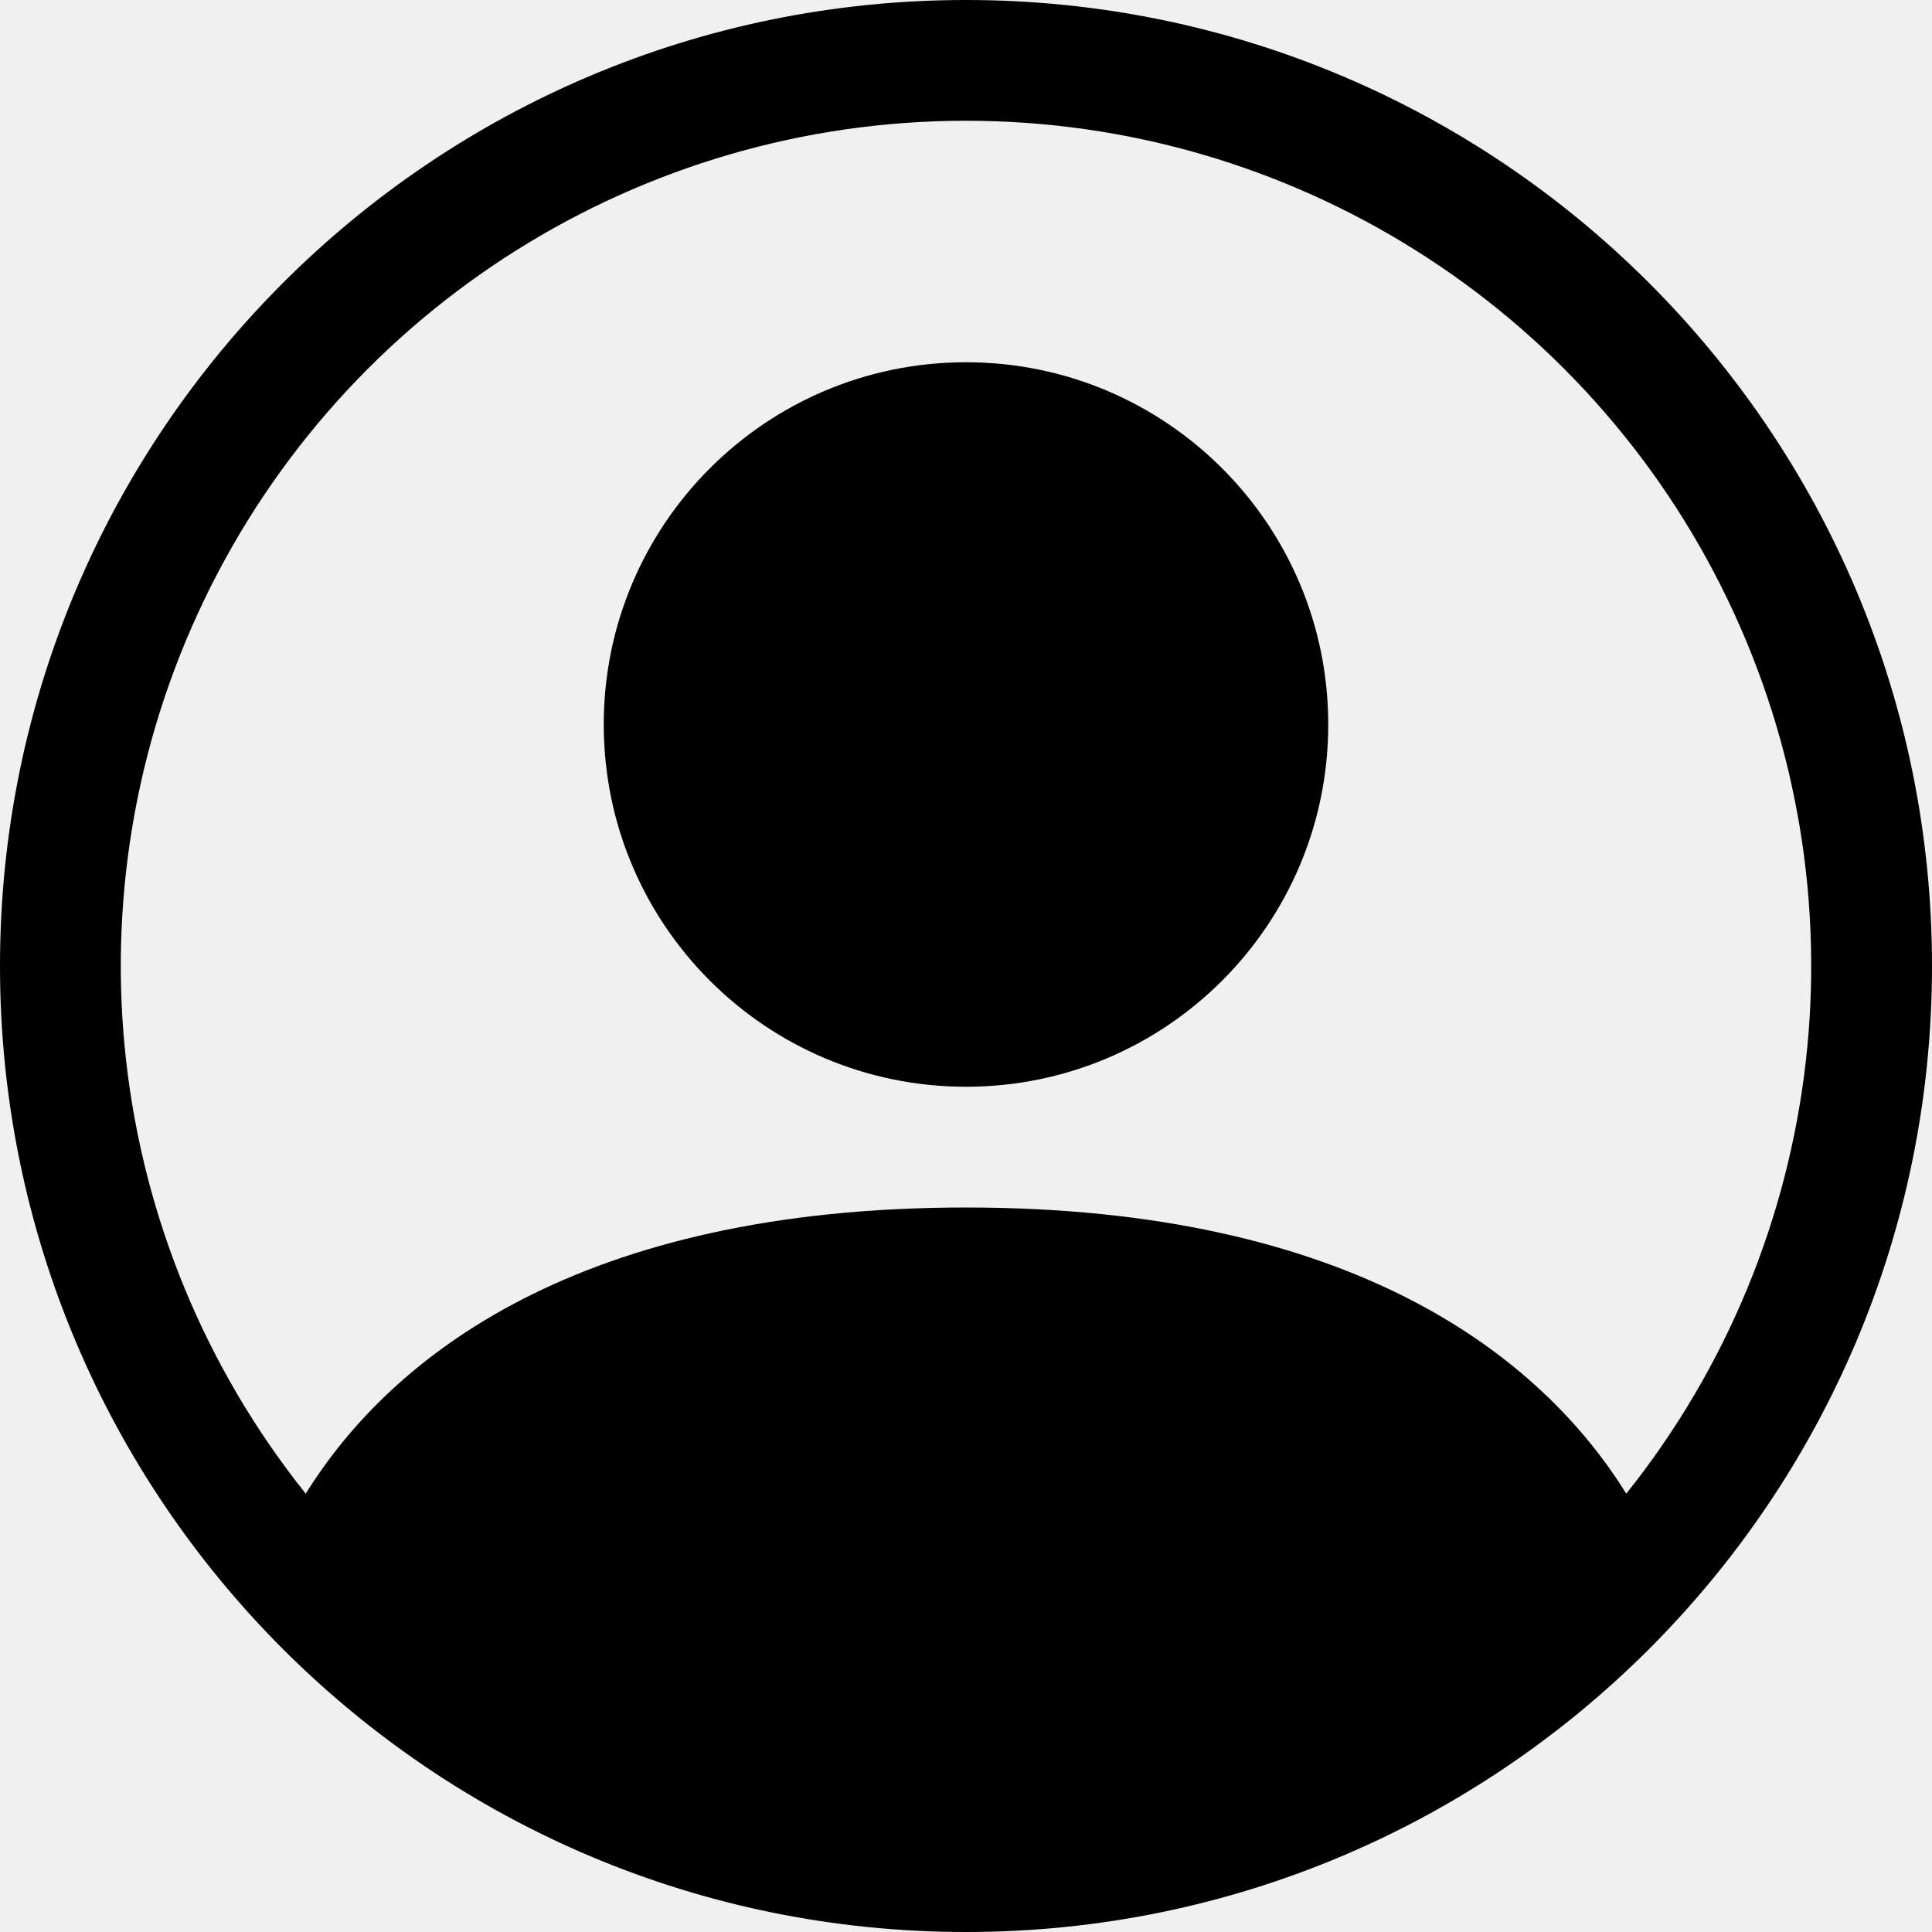
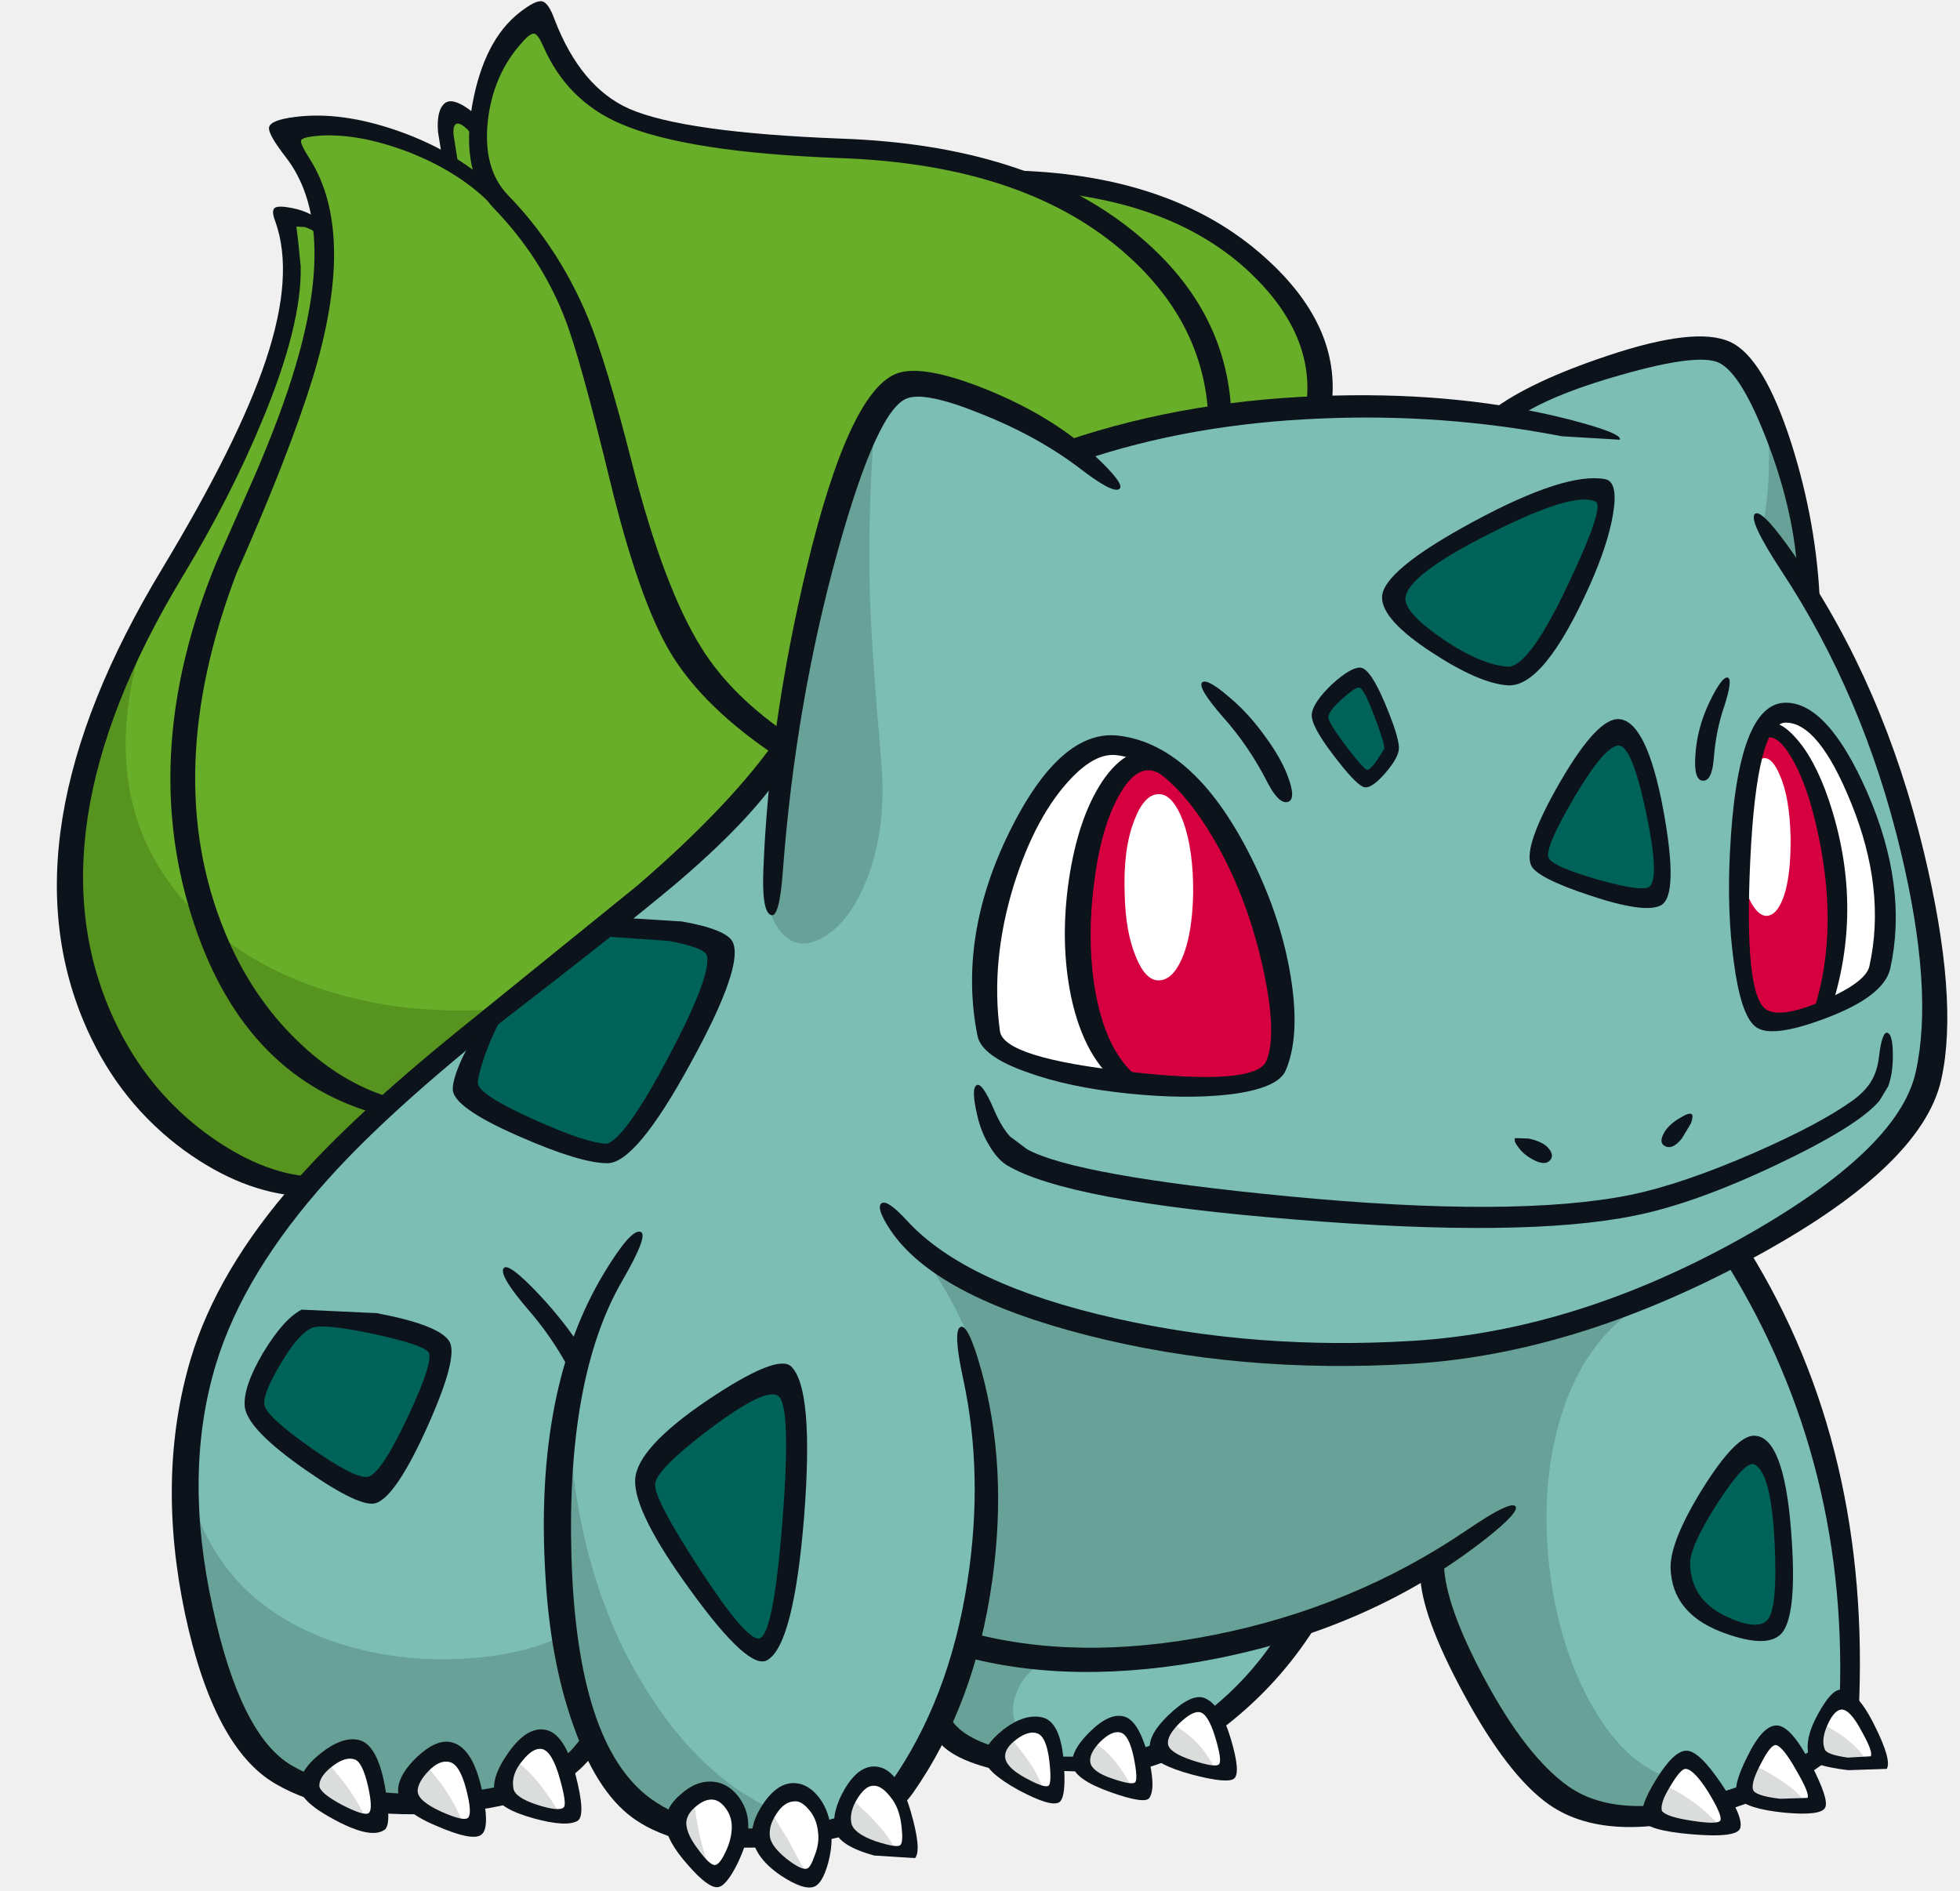
- <svg xmlns="http://www.w3.org/2000/svg" width="16" height="16" fill="currentColor" class="bi bi-person-circle" viewBox="0 0 16 16">
-   <path d="M11 6a3 3 0 1 1-6 0 3 3 0 0 1 6 0" />
-   <path fill-rule="evenodd" d="M0 8a8 8 0 1 1 16 0A8 8 0 0 1 0 8m8-7a7 7 0 0 0-5.468 11.37C3.242 11.226 4.805 10 8 10s4.757 1.225 5.468 2.37A7 7 0 0 0 8 1" />
+ <svg xmlns="http://www.w3.org/2000/svg" version="1.1" width="226px" height="218px" viewBox="-6.65 -0.1 226.1 218.2">
+   <g>
+     <path fill="#68ae28" d="M146.15 46.8 L29.7 136.95 Q27.9 137.15 24.35 136.05 19.9 134.65 15.9 131.9 4.5 124.1 2.1 109.5 -0.25 95.5 6.4 79.45 8.6 74.15 11.8 68.5 L15.7 61.95 Q20.45 53.5 23.55 45.25 28.7 31.45 26.35 24.85 L27.95 25.05 Q29.75 25.4 30.85 26.35 30.7 24.75 30.0 22.6 28.55 18.2 25.85 15.2 L31.25 14.45 Q38.1 14.5 45.15 18.35 L44.8 15.6 Q44.6 12.8 45.35 12.5 46.5 12.05 48.65 14.7 48.7 12.5 49.6 9.7 51.35 4.2 55.5 1.4 L58.25 6.45 Q62.1 11.9 67.65 14.0 72.5 15.9 89.65 16.9 106.25 17.9 113.05 21.0 L117.85 21.4 Q123.7 22.15 128.65 24.15 144.6 30.6 146.15 46.8" />
+     <path fill="#56931f" d="M5.55 119.3 Q-5.75 98.0 10.95 70.35 2.5 92.7 16.65 106.1 22.8 111.9 32.15 114.6 41.3 117.2 51.55 116.3 L28.25 137.35 Q23.15 136.9 16.9 132.4 9.75 127.15 5.55 119.3" />
+     <path fill="#7cbeb3" d="M191.85 40.2 Q196.3 42.15 199.6 53.45 202.55 63.7 201.6 67.95 207.5 74.8 213.1 94.7 219.45 117.0 215.25 127.15 213.9 130.4 207.35 136.0 200.55 141.9 193.9 145.1 L196.15 148.75 Q198.85 153.55 201.0 159.1 207.85 177.0 206.7 196.2 206.35 202.3 196.6 206.2 187.05 209.95 176.25 208.7 172.6 208.2 166.6 200.15 159.75 190.8 158.45 180.75 149.3 186.05 143.0 187.9 L141.7 190.1 Q140.0 192.8 137.7 195.1 130.45 202.5 120.55 203.35 110.7 204.2 105.25 201.8 103.55 201.05 102.45 200.05 L101.75 199.2 61.8 200.55 57.7 204.15 Q52.2 207.8 45.0 208.0 35.15 208.3 29.5 206.2 22.4 203.5 19.4 196.35 15.05 186.05 14.8 172.75 14.45 155.45 22.55 144.45 30.35 133.85 42.9 122.85 46.4 119.8 61.95 107.35 69.9 101.05 76.1 95.15 82.4 89.15 83.75 86.55 85.2 76.6 87.55 66.35 92.3 45.85 96.75 44.45 101.2 43.1 109.85 47.3 114.15 49.45 117.55 51.8 L120.95 50.6 Q125.45 49.25 130.8 48.3 147.9 45.35 167.1 47.95 170.0 44.85 179.9 41.95 189.45 39.15 191.85 40.2" />
+     <path fill="#68a198" d="M200.9 60.1 L201.9 67.95 196.75 60.3 Q197.55 56.95 197.45 51.25 L197.15 46.25 Q199.45 51.2 200.9 60.1" />
+     <path fill="#68a198" d="M86.4 68.95 Q90.45 50.35 94.35 47.45 93.4 58.25 93.7 68.8 93.9 75.0 95.0 87.7 95.65 95.25 93.45 101.1 91.5 106.2 88.35 108.05 85.25 109.85 83.25 107.25 81.1 104.4 81.8 97.45 83.2 83.6 86.4 68.95" />
+     <path fill="#68a198" d="M176.65 196.05 Q180.5 203.25 185.85 205.05 L183.95 208.85 Q176.4 210.35 170.6 204.9 163.65 198.25 158.3 180.75 149.65 186.0 139.1 188.6 128.7 191.2 114.1 191.75 111.8 192.5 110.75 194.95 109.7 197.3 110.7 199.2 L107.9 202.5 101.9 198.85 Q102.15 197.15 104.7 188.7 107.2 180.6 107.85 174.65 109.75 156.85 97.95 142.45 108.45 153.0 134.75 155.7 162.85 158.55 182.5 150.6 176.2 154.65 173.5 163.2 171.1 170.9 172.05 180.25 173.0 189.25 176.65 196.05" />
+     <path fill="#68a198" d="M14.3 167.35 Q16.45 184.9 33.5 189.9 40.05 191.8 47.3 191.3 53.9 190.85 58.15 188.7 L61.8 201.0 Q57.9 204.8 51.3 206.95 38.1 211.25 24.75 203.2 18.3 199.3 15.5 183.4 14.6 178.05 14.3 172.55 14.05 167.95 14.3 167.35" />
+     <path fill="#ffffff" d="M121.35 85.85 Q123.3 85.5 125.5 86.5 117.95 92.3 117.6 104.3 117.25 115.25 122.6 124.85 112.1 123.7 107.8 120.05 106.55 118.95 106.75 113.9 106.95 108.65 108.6 102.9 112.9 87.6 121.35 85.85" />
+     <path fill="#d60040" d="M138.65 104.9 Q141.0 111.2 141.55 116.25 142.15 121.65 140.35 123.45 139.15 124.65 133.9 125.1 128.55 125.5 122.6 124.85 117.25 115.25 117.6 104.3 117.95 92.3 125.5 86.5 132.95 89.95 138.65 104.9" />
+     <path fill="#d60040" d="M197.2 83.35 Q203.45 88.45 204.65 98.6 205.4 104.95 204.05 116.45 201.85 117.3 199.8 117.6 197.7 117.95 196.65 117.6 193.7 116.65 193.7 102.5 193.65 88.05 197.2 83.35" />
+     <path fill="#ffffff" d="M197.2 83.35 Q198.1 82.1 199.1 81.9 203.95 80.85 208.5 93.75 212.95 106.55 210.25 112.05 209.0 114.65 204.05 116.45 205.4 104.95 204.65 98.6 203.45 88.45 197.2 83.35" />
+     <path fill="#006359" d="M167.85 78.25 Q166.4 78.8 160.3 75.2 153.9 71.5 154.15 69.15 154.5 66.05 164.5 60.6 174.65 55.1 178.0 56.55 180.15 57.45 175.75 67.15 171.3 76.9 167.85 78.25" />
+     <path fill="#006359" d="M145.6 82.55 Q145.45 81.9 147.1 80.1 148.8 78.25 150.15 77.9 L151.25 79.45 Q152.65 81.8 154.05 86.05 L153.4 87.6 Q152.45 89.3 151.05 89.95 L148.65 87.65 Q146.15 84.9 145.6 82.55" />
+     <path fill="#006359" d="M184.25 93.45 Q185.8 102.3 184.5 103.35 183.35 104.3 177.5 102.6 171.6 100.9 170.8 99.3 171.05 95.6 174.6 90.05 178.25 84.5 180.5 84.5 182.7 84.5 184.25 93.45" />
+     <path fill="#006359" d="M187.25 180.4 Q187.05 177.55 190.75 172.25 194.35 167.05 195.95 167.25 198.35 167.5 199.25 177.3 200.1 187.15 197.7 187.95 195.05 188.85 191.35 186.95 187.1 184.7 187.25 180.4" />
+     <path fill="#006359" d="M28.75 152.3 L37.0 152.65 Q42.55 153.75 43.4 155.1 44.8 157.35 41.55 164.6 38.35 171.8 36.15 172.0 34.25 172.15 28.45 168.2 22.6 164.25 22.65 162.7 22.7 160.7 24.6 157.0 26.7 152.85 28.75 152.3" />
+     <path fill="#006359" d="M76.3 109.45 Q77.6 111.7 72.1 121.95 66.6 132.2 63.65 132.85 60.95 133.5 54.85 130.5 49.1 127.75 47.2 125.45 46.6 124.7 48.0 121.05 L49.5 117.5 56.2 112.2 Q63.0 106.85 63.8 106.65 L70.05 107.2 Q75.55 108.15 76.3 109.45" />
+     <path fill="#ffffff" d="M127.05 91.55 Q128.65 91.55 129.85 94.7 131.05 98.05 131.0 103.05 130.9 107.8 129.7 110.55 128.6 113.05 127.0 113.05 125.5 113.05 124.4 110.35 123.2 107.5 123.1 103.15 122.9 97.9 124.2 94.6 125.35 91.55 127.05 91.55" />
+     <path fill="#ffffff" d="M194.85 92.65 L195.85 88.15 Q196.45 87.35 197.0 87.4 197.9 87.45 198.7 89.35 199.85 91.9 199.95 96.55 200.0 100.95 199.15 103.4 198.35 105.6 197.15 105.6 196.4 105.6 195.65 104.5 194.85 103.3 194.55 101.35 193.95 97.9 194.85 92.65" />
+     <path fill="#0d131a" d="M173.55 50.25 Q159.85 47.6 145.8 48.2 130.7 48.8 118.05 53.1 117.6 53.25 116.8 52.1 115.95 50.95 116.4 50.75 130.75 45.9 147.5 45.55 162.2 45.2 174.35 48.3 180.55 49.9 180.25 50.65 L173.55 50.25" />
+     <path fill="#0d131a" d="M200.55 64.2 Q210.7 78.9 215.35 98.3 219.4 115.2 217.35 124.45 215.1 134.7 194.95 145.45 174.95 156.15 156.3 157.3 136.35 158.5 118.75 154.0 101.15 149.5 96.05 141.85 94.4 139.35 95.0 138.8 95.65 138.25 97.95 140.75 104.7 148.15 122.0 152.05 138.45 155.75 156.35 154.65 175.05 153.5 194.1 142.9 212.4 132.7 214.4 123.6 216.5 114.15 212.65 98.1 208.35 80.15 198.9 65.8 195.0 59.85 195.85 59.2 196.65 58.55 200.55 64.2" />
+     <path fill="#0d131a" d="M84.7 87.1 Q81.4 93.3 71.35 101.85 65.35 106.9 51.15 117.85 38.2 128.15 31.15 136.0 21.45 146.8 18.25 157.25 14.4 169.8 17.85 185.45 21.05 200.2 26.95 203.65 33.3 207.35 44.05 206.9 55.15 206.45 59.4 201.7 65.95 194.35 64.5 177.9 63.0 161.1 54.3 151.1 50.9 147.15 51.4 146.3 51.9 145.45 55.65 149.45 66.6 161.2 67.85 178.2 69.0 194.35 61.1 203.2 56.35 208.55 44.0 209.2 32.05 209.85 25.05 205.75 17.95 201.6 14.65 186.15 11.3 170.25 15.3 156.75 18.35 146.55 27.35 136.3 33.9 128.8 46.3 118.75 L66.8 102.15 Q77.9 92.6 83.35 84.6 83.6 84.25 84.25 85.45 84.95 86.7 84.7 87.1" />
+     <path fill="#0d131a" d="M96.95 42.95 Q100.05 41.95 107.4 44.95 114.8 48.0 119.55 52.4 123.3 55.9 122.45 56.35 121.65 56.85 117.85 53.9 112.95 50.2 106.5 47.65 100.2 45.1 98.05 45.85 94.55 47.0 89.95 63.6 85.1 81.15 83.65 100.4 83.25 105.95 82.25 105.5 81.2 105.05 81.4 100.25 82.05 83.6 86.4 65.4 91.35 44.8 96.95 42.95" />
+     <path fill="#0d131a" d="M165.5 47.25 Q169.85 43.95 178.85 40.95 189.0 37.55 192.95 39.35 196.85 41.1 200.05 51.1 203.0 60.4 203.35 69.8 203.35 70.25 202.1 68.85 200.8 67.45 200.8 66.95 200.5 59.35 197.3 50.95 194.25 42.95 191.65 41.75 189.2 40.65 180.45 43.15 171.6 45.65 167.85 48.5 167.5 48.8 166.3 48.2 165.15 47.55 165.5 47.25" />
+     <path fill="#0d131a" d="M167.35 76.85 Q169.8 76.8 174.2 67.5 178.55 58.35 177.45 57.8 175.0 56.55 165.3 61.45 155.55 66.35 155.5 69.0 155.45 70.65 159.8 73.65 164.25 76.65 167.35 76.85 M163.35 60.1 Q174.0 54.35 178.55 55.2 180.1 55.5 179.45 59.3 178.85 62.8 176.75 67.5 171.5 79.2 167.35 79.0 164.05 78.8 158.55 75.2 152.8 71.45 152.8 68.85 152.8 65.8 163.35 60.1" />
+     <path fill="#0d131a" d="M153.05 86.35 Q153.2 85.95 151.95 82.65 150.7 79.3 150.15 79.25 149.7 79.2 148.15 80.6 146.6 82.0 146.6 82.7 146.65 83.35 148.7 86.1 150.75 88.75 151.1 88.75 151.4 88.75 152.15 87.75 L153.05 86.35 M153.15 81.1 Q154.7 84.8 154.75 86.15 154.8 87.25 153.15 89.15 151.45 91.1 150.6 90.7 149.6 90.25 147.15 87.0 144.5 83.55 144.7 82.25 144.9 80.9 147.05 78.85 149.2 76.9 150.3 76.95 151.45 77.05 153.15 81.1" />
+     <path fill="#0d131a" d="M180.15 85.95 Q178.6 85.85 175.05 91.8 171.6 97.7 172.0 98.85 172.4 99.9 177.65 101.4 182.95 102.9 183.7 102.2 184.85 101.1 183.25 93.55 181.65 86.05 180.15 85.95 M173.35 90.15 Q177.7 82.65 180.2 82.9 183.35 83.2 185.25 93.3 187.1 103.35 184.95 104.4 183.1 105.35 176.8 103.25 170.6 101.2 170.0 99.75 169.05 97.6 173.35 90.15" />
+     <path fill="#0d131a" d="M109.8 95.9 Q115.65 84.05 122.35 84.8 131.8 85.9 138.6 100.75 141.45 107.05 142.35 113.2 143.3 119.6 141.7 123.4 140.85 125.5 135.3 126.2 130.2 126.8 123.45 126.1 116.65 125.4 111.85 123.65 106.55 121.8 106.1 119.4 103.85 108.0 109.8 95.9 M133.3 96.6 Q128.05 87.7 122.1 87.05 119.75 86.8 117.0 89.65 112.85 93.95 110.3 102.05 107.6 110.85 108.7 118.9 109.1 122.0 123.65 123.6 138.2 125.25 139.45 122.35 140.75 119.2 139.0 111.35 137.15 103.15 133.3 96.6" />
+     <path fill="#0d131a" d="M206.95 92.6 Q203.2 83.3 199.4 83.3 196.05 83.3 195.3 99.15 194.55 114.9 197.2 116.45 198.95 117.45 203.8 115.35 208.65 113.25 209.05 111.4 211.0 102.55 206.95 92.6 M192.95 98.3 Q193.8 81.0 199.4 81.0 204.25 81.0 208.8 91.35 213.55 102.25 211.45 111.7 210.7 114.9 204.05 117.4 197.6 119.85 195.85 118.35 194.2 117.0 193.4 110.95 192.6 105.15 192.95 98.3" />
+     <path fill="#0d131a" d="M63.25 105.7 L72.0 106.25 Q77.1 107.15 77.85 108.6 79.2 111.35 72.95 122.7 66.7 134.15 63.4 134.15 60.25 134.15 53.1 131.0 45.55 127.7 45.55 125.6 45.55 124.4 46.65 122.0 L49.05 117.3 Q49.3 116.9 50.4 116.8 51.55 116.75 51.3 117.15 49.95 119.65 49.15 122.0 48.45 124.05 48.45 124.95 48.65 126.3 54.9 129.1 61.0 131.85 63.35 131.9 65.55 131.2 70.55 121.7 75.55 112.2 74.85 110.1 74.45 109.25 70.55 108.5 L62.8 107.95 Q62.3 108.0 62.55 106.85 62.8 105.75 63.25 105.7" />
+     <path fill="#0d131a" d="M29.2 153.2 Q27.65 153.95 25.65 157.35 23.65 160.7 23.8 162.0 24.0 163.35 29.1 166.95 34.2 170.55 35.7 170.35 37.2 170.15 40.35 163.45 43.5 156.75 42.7 155.9 41.8 155.0 36.15 153.8 30.4 152.6 29.2 153.2 M23.65 156.05 Q26.0 152.15 28.1 151.05 L36.75 151.45 Q43.95 152.8 45.15 154.7 46.25 156.45 42.65 164.5 39.05 172.5 36.75 173.35 35.0 174.05 28.5 169.5 21.9 164.9 21.55 162.3 21.3 160.05 23.65 156.05" />
+     <path fill="#0d131a" d="M188.35 180.3 L188.35 180.35 Q188.45 184.5 192.4 186.4 195.95 188.1 197.2 186.95 198.5 185.75 198.1 177.85 197.7 169.8 195.75 168.9 194.7 168.45 191.5 173.4 188.35 178.35 188.35 180.3 M189.8 171.7 Q193.65 165.55 195.75 165.6 199.15 165.65 200.0 176.45 200.85 187.05 198.6 188.7 196.75 190.1 191.85 188.2 186.25 186.0 186.1 180.85 186.05 177.75 189.8 171.7" />
+     <path fill="#0d131a" d="M211.75 122.1 Q211.7 124.05 211.2 125.3 L210.2 126.95 Q207.75 129.85 198.5 134.25 188.95 138.8 181.95 140.2 169.2 142.8 142.8 140.65 116.4 138.55 109.45 134.35 108.3 133.6 107.35 131.9 106.5 130.45 106.1 128.7 105.35 125.55 106.0 125.15 106.65 124.75 108.05 128.05 108.9 130.0 109.85 131.05 L111.85 132.55 Q117.45 135.6 141.8 137.95 168.15 140.5 181.5 137.8 187.5 136.55 195.75 132.95 203.4 129.6 207.2 126.85 208.6 125.8 209.25 124.7 209.95 123.55 210.15 121.9 210.5 118.9 211.15 119.1 211.8 119.35 211.75 122.1" />
+     <path fill="#0d131a" d="M135.95 81.05 Q137.7 82.65 139.35 84.95 141.1 87.35 141.85 89.3 142.95 92.1 141.95 92.45 140.9 92.75 139.6 90.25 137.45 86.0 134.35 82.55 131.45 79.2 132.05 78.65 132.7 78.1 135.95 81.05" />
+     <path fill="#0d131a" d="M192.3 81.4 Q191.35 84.15 191.1 87.3 190.9 90.05 189.85 90.0 188.8 90.0 188.95 87.3 189.1 84.0 190.65 80.8 192.05 77.95 192.7 78.1 193.3 78.3 192.3 81.4" />
+     <path fill="#0d131a" d="M170.35 133.8 Q169.25 133.25 168.6 132.4 167.95 131.6 168.15 131.25 L169.7 131.3 Q171.15 131.6 171.85 132.25 172.75 133.15 172.2 133.8 171.65 134.45 170.35 133.8" />
+     <path fill="#0d131a" d="M187.4 131.3 Q186.35 132.6 185.5 132.2 184.65 131.8 185.4 130.55 185.95 129.65 187.15 128.95 188.25 128.25 188.55 128.5 188.75 128.7 188.45 129.55 L187.4 131.3" />
+     <path fill="#0d131a" d="M127.3 86.75 Q127.75 86.9 127.7 88.2 127.65 89.5 127.25 89.25 124.7 87.65 122.45 91.7 120.35 95.4 119.55 101.95 118.7 108.7 119.75 114.55 121.0 121.2 124.4 124.05 124.8 124.35 123.9 124.95 123.0 125.5 122.6 125.2 118.5 122.15 116.95 115.1 115.6 108.75 116.65 101.5 117.7 94.35 120.5 90.1 123.55 85.55 127.3 86.75" />
+     <path fill="#0d131a" d="M196.35 83.75 Q198.1 82.4 200.4 84.9 202.7 87.35 204.35 92.2 208.45 104.35 204.7 116.1 204.55 116.55 203.55 116.75 202.55 116.9 202.65 116.45 205.7 106.95 202.85 94.9 201.7 90.05 200.0 87.25 198.3 84.4 196.9 85.15 196.5 85.4 196.25 84.7 196.0 84.05 196.35 83.75" />
+     <path fill="#0d131a" d="M192.65 145.85 Q192.4 145.45 193.7 144.65 194.95 143.8 195.15 144.2 209.35 167.15 207.8 197.75 207.65 200.6 203.45 203.65 199.45 206.55 193.55 208.5 179.25 213.2 172.05 208.15 167.3 204.8 162.2 195.35 157.3 186.3 157.2 181.6 157.2 181.15 158.6 180.6 L159.95 180.45 Q160.05 185.1 164.6 193.6 169.45 202.65 174.35 206.1 180.6 210.45 193.2 206.35 198.3 204.7 201.8 202.25 205.45 199.75 205.55 197.65 207.0 169.05 192.65 145.85" />
+     <path fill="#0d131a" d="M164.7 177.55 Q151.75 187.7 133.8 191.3 117.15 194.6 104.05 190.95 103.6 190.8 103.9 189.4 104.15 188.05 104.6 188.15 117.45 191.75 133.35 188.6 149.5 185.4 162.65 176.45 167.65 173.05 168.2 173.75 168.7 174.4 164.7 177.55" />
+     <path fill="#0d131a" d="M141.35 187.65 Q141.6 187.25 143.65 186.95 L145.45 187.1 Q141.55 193.5 135.8 198.25 129.2 203.7 122.85 204.5 L107.85 204.05 Q101.95 202.6 100.9 199.65 100.75 199.2 101.65 198.15 102.5 197.05 102.65 197.5 103.65 200.3 108.8 201.7 114.4 203.25 122.55 202.25 127.3 201.65 132.6 197.5 137.85 193.4 141.35 187.65" />
+     <path fill="#0d131a" d="M25.0 23.9 Q25.4 23.6 26.95 23.9 29.35 24.35 31.15 26.05 31.55 26.35 31.2 27.0 30.9 27.6 30.5 27.3 29.45 26.4 28.45 26.1 L27.5 26.05 27.7 27.65 28.0 30.65 Q28.15 37.45 23.55 48.45 19.95 57.2 14.3 66.55 -3.5 96.1 6.45 117.55 10.2 125.65 17.2 130.8 23.4 135.3 29.1 135.7 29.55 135.75 28.95 136.85 28.4 138.0 27.9 137.95 21.25 137.5 14.6 132.7 7.2 127.3 3.35 118.7 -6.65 96.4 12.0 65.55 20.8 50.95 23.95 41.55 27.3 31.6 25.05 25.4 24.6 24.25 25.0 23.9" />
+     <path fill="#0d131a" d="M50.9 22.15 Q51.25 22.5 50.9 23.25 50.55 24.05 50.2 23.7 46.45 19.8 40.45 17.45 34.8 15.3 30.3 15.55 28.2 15.7 28.05 16.1 27.9 16.45 29.05 18.25 34.5 26.85 29.35 43.65 26.55 52.65 20.6 66.05 11.8 89.2 19.2 107.35 22.25 114.85 27.65 120.05 32.65 124.9 38.45 126.6 38.85 126.7 37.85 127.6 36.85 128.45 36.4 128.35 21.05 123.85 15.35 105.45 9.4 86.4 18.25 64.85 L22.65 54.9 Q25.8 47.6 27.4 42.15 32.3 25.75 26.25 18.0 24.2 15.35 24.35 14.6 24.5 13.75 27.35 13.4 32.7 12.7 39.35 15.05 46.4 17.55 50.9 22.15" />
+     <path fill="#0d131a" d="M47.4 12.5 L49.25 14.0 Q49.55 14.35 49.1 15.45 48.65 16.5 48.35 16.15 L47.3 14.9 Q46.4 14.0 45.95 14.2 45.55 14.4 45.65 15.5 L46.1 18.35 Q46.2 18.75 45.3 18.75 44.4 18.7 44.35 18.25 L43.85 15.15 Q43.65 12.6 44.65 11.8 45.5 11.15 47.4 12.5" />
+     <path fill="#0d131a" d="M124.1 26.6 Q134.85 35.25 135.4 47.5 135.45 48.0 134.1 48.25 132.75 48.55 132.75 48.05 132.25 36.85 122.65 28.7 111.1 18.9 90.35 18.15 72.6 17.5 64.95 14.2 58.75 11.55 56.0 5.25 55.4 3.9 55.0 3.8 54.55 3.65 53.55 4.8 50.2 8.5 49.6 13.85 49.0 19.35 51.9 22.4 57.75 28.4 61.15 36.55 63.25 41.6 66.25 53.4 69.9 67.75 74.3 74.75 77.85 80.4 84.7 84.95 85.0 85.1 84.3 86.4 83.65 87.65 83.25 87.4 74.45 81.6 70.6 75.1 67.05 69.1 63.75 55.6 60.2 40.95 58.45 36.55 55.75 29.6 50.3 23.95 46.4 19.9 47.8 12.0 49.15 4.55 53.25 1.35 55.1 -0.1 55.85 0.05 56.6 0.2 57.3 2.15 60.3 9.95 65.9 12.45 72.2 15.2 90.4 15.9 111.8 16.65 124.1 26.6" />
+     <path fill="#0d131a" d="M138.7 29.1 Q148.25 37.3 146.95 46.85 146.9 47.3 145.45 47.25 144.0 47.2 144.05 46.75 145.15 38.55 137.55 31.35 128.8 23.1 113.2 21.95 112.7 21.9 110.3 20.75 107.85 19.55 108.3 19.55 127.6 19.55 138.7 29.1" />
+     <path fill="#7cbeb3" d="M59.75 157.95 Q62.45 147.4 67.3 142.15 L104.35 152.95 Q109.2 171.45 105.3 188.2 102.95 198.15 97.95 205.95 95.25 210.2 86.95 211.55 78.2 213.0 70.1 209.8 64.2 207.5 60.85 198.55 57.75 190.4 57.5 179.0 57.25 167.85 59.75 157.95" />
+     <path fill="#006359" d="M67.7 171.7 Q68.0 168.65 75.05 163.45 82.1 158.25 84.0 159.7 85.95 161.15 84.75 175.5 83.55 189.85 81.1 190.05 79.65 190.15 73.6 182.05 67.5 173.85 67.7 171.7" />
+     <path fill="#68a198" d="M58.8 160.05 Q59.05 181.5 68.45 195.8 77.45 209.65 90.95 211.05 85.45 212.45 79.05 211.95 66.25 210.95 61.8 201.35 57.35 191.8 57.65 174.95 L58.8 160.05" />
+     <path fill="#0d131a" d="M65.15 147.65 Q58.65 158.8 59.25 179.6 59.9 201.25 68.35 207.45 74.1 211.65 83.75 210.8 93.05 209.95 96.05 205.7 102.85 196.05 104.95 182.4 106.85 170.1 104.45 159.0 103.25 153.45 104.15 153.05 105.05 152.65 106.55 158.05 109.65 169.3 107.8 182.4 105.8 196.65 98.65 206.85 94.95 212.1 83.35 213.0 72.0 213.85 66.25 209.65 62.1 206.6 59.4 198.85 56.8 191.45 56.25 181.85 54.9 160.05 63.15 146.6 66.05 141.85 67.15 142.05 68.3 142.2 65.15 147.65" />
+     <path fill="#0d131a" d="M68.9 171.2 Q68.8 172.95 74.05 181.0 79.4 189.2 80.9 189.0 82.55 188.75 83.6 175.45 84.65 162.1 83.1 161.0 81.65 160.0 75.3 164.75 69.0 169.5 68.9 171.2 M66.6 170.7 Q66.75 167.05 74.95 161.5 83.0 156.1 84.6 157.6 87.25 160.15 86.1 174.95 84.9 189.75 81.85 191.5 79.75 192.75 73.1 183.6 66.45 174.5 66.6 170.7" />
+     <path fill="#ffffff" d="M28.9 206.05 Q28.65 205.3 30.8 203.5 33.0 201.7 34.1 201.85 36.1 202.1 36.85 206.2 37.55 210.0 36.95 210.55 36.25 211.2 33.05 209.75 29.6 208.2 28.9 206.05" />
+     <path fill="#ffffff" d="M43.8 209.8 Q40.3 208.2 40.3 206.6 40.3 205.2 42.35 203.2 44.35 201.2 45.4 201.7 47.05 202.5 48.1 206.4 49.1 210.15 48.2 210.75 47.25 211.4 43.8 209.8" />
+     <path fill="#ffffff" d="M51.65 206.75 Q51.3 204.15 53.55 201.95 L55.9 200.25 Q57.75 201.05 58.8 205.05 59.75 208.65 59.25 209.25 L55.3 209.15 Q51.8 208.3 51.65 206.75" />
+     <path fill="#ffffff" d="M71.3 210.95 Q71.2 209.65 72.2 208.15 73.4 206.35 75.25 206.4 77.1 206.45 78.1 207.8 78.9 209.05 78.8 210.85 78.7 212.5 77.65 214.55 76.65 216.6 76.05 216.6 75.4 216.6 73.45 214.45 71.4 212.2 71.3 210.95" />
+     <path fill="#ffffff" d="M81.25 212.05 Q81.1 209.6 82.6 208.0 83.8 206.65 85.0 206.65 85.9 206.65 87.1 208.0 88.3 209.4 88.6 210.8 88.8 211.7 88.15 213.9 87.5 216.25 86.6 216.7 85.7 217.2 83.6 215.6 81.35 213.95 81.25 212.05" />
+     <path fill="#ffffff" d="M91.1 211.75 Q89.7 210.25 91.35 207.2 93.0 204.15 94.6 204.6 96.1 205.1 97.5 208.8 98.8 212.35 98.15 213.35 97.55 214.25 95.05 213.75 92.5 213.2 91.1 211.75" />
+     <path fill="#ffffff" d="M108.1 202.65 Q107.9 201.6 110.05 200.05 112.15 198.55 113.1 198.95 114.75 199.7 115.25 203.15 115.75 206.5 114.85 206.9 113.95 207.3 111.3 205.95 108.45 204.45 108.1 202.65" />
+     <path fill="#ffffff" d="M121.65 206.05 Q118.6 205.0 118.1 203.65 117.65 202.5 119.65 200.35 121.65 198.25 122.55 198.65 124.3 199.4 125.0 202.5 125.6 205.2 125.1 206.2 L121.65 206.05" />
+     <path fill="#ffffff" d="M127.1 201.9 Q126.5 200.7 128.8 198.45 131.05 196.25 132.05 196.65 133.2 197.15 134.3 200.3 135.35 203.4 134.85 204.1 L131.05 204.0 Q127.75 203.2 127.1 201.9" />
+     <path fill="#ffffff" d="M183.8 209.6 Q183.1 208.9 184.9 206.0 186.7 203.05 187.95 203.1 189.6 203.2 191.65 206.7 193.6 210.0 193.15 210.6 192.6 211.3 188.9 211.05 185.05 210.8 183.8 209.6" />
+     <path fill="#ffffff" d="M194.7 206.85 Q194.0 206.1 195.6 203.1 197.15 200.1 198.3 200.2 199.4 200.3 201.4 203.7 203.3 207.05 202.95 207.8 202.5 208.55 199.3 208.35 195.9 208.15 194.7 206.85" />
+     <path fill="#ffffff" d="M203.05 202.25 Q202.25 201.25 203.55 198.45 204.8 195.75 205.55 195.85 206.85 196.0 208.75 199.15 210.6 202.25 210.15 203.05 209.8 203.9 207.0 203.7 204.05 203.5 203.05 202.25" />
+     <path fill="#dbdcdc" d="M31.05 203.2 L33.25 205.95 Q35.45 209.0 35.7 210.7 L32.2 208.9 Q28.75 206.95 28.95 206.1 29.15 205.25 30.15 204.15 L31.05 203.2" />
+     <path fill="#dbdcdc" d="M42.3 203.4 L44.2 205.75 Q46.2 208.55 46.85 210.8 40.7 208.65 40.55 206.55 40.45 205.25 41.35 204.2 L42.3 203.4" />
+     <path fill="#dbdcdc" d="M58.0 209.6 Q54.8 208.9 53.4 208.2 51.8 207.45 51.6 206.35 51.4 205.4 52.0 204.15 L52.65 203.1 Q54.0 203.75 55.95 206.3 57.6 208.5 58.0 209.6" />
+     <path fill="#dbdcdc" d="M73.3 207.45 L73.8 210.5 Q74.45 213.95 75.4 215.9 L73.5 214.25 Q71.65 212.2 71.75 210.05 71.85 208.55 72.5 207.85 73.0 207.3 73.3 207.45" />
+     <path fill="#dbdcdc" d="M82.3 209.05 L84.2 212.15 86.7 216.75 Q85.3 216.3 83.9 215.45 81.1 213.75 81.3 211.8 81.5 209.9 81.9 209.3 L82.3 209.05" />
+     <path fill="#dbdcdc" d="M91.35 207.25 L93.7 209.5 Q96.2 212.05 96.75 213.75 L93.65 212.75 Q90.55 211.55 90.65 210.4 L91.05 208.15 91.35 207.25" />
+     <path fill="#dbdcdc" d="M109.75 200.4 Q110.2 200.7 111.65 202.65 113.45 205.1 113.65 206.6 L110.05 204.9 Q108.65 204.05 108.6 202.75 108.55 201.8 109.15 201.0 L109.75 200.4" />
+     <path fill="#dbdcdc" d="M119.1 200.7 L120.75 201.85 Q122.65 203.6 124.05 206.45 L121.35 205.7 Q118.6 204.7 118.3 203.4 118.0 202.1 118.5 201.3 L119.1 200.7" />
+     <path fill="#dbdcdc" d="M128.5 198.7 L130.55 200.2 Q132.75 202.15 133.55 204.25 L130.7 203.85 Q127.7 203.1 127.15 201.6 126.85 200.9 127.4 199.85 127.9 198.85 128.5 198.7" />
+     <path fill="#dbdcdc" d="M185.1 205.75 Q189.3 207.75 191.85 210.75 L188.1 210.8 Q184.35 210.6 184.2 209.3 184.05 208.0 184.55 206.75 L185.1 205.75" />
+     <path fill="#dbdcdc" d="M195.55 203.6 Q196.4 203.85 198.4 205.1 201.1 206.75 201.75 208.25 L198.25 208.1 Q194.7 207.7 194.65 206.55 194.55 205.45 195.05 204.4 L195.55 203.6" />
+     <path fill="#dbdcdc" d="M203.45 198.7 L205.65 200.05 Q208.1 201.75 209.05 203.65 L206.45 203.45 Q203.75 203.05 203.1 202.1 202.45 201.15 202.9 199.8 L203.45 198.7" />
+     <path fill="#0d131a" d="M182.85 209.9 Q182.45 208.45 184.45 205.25 186.45 202.0 187.9 201.95 189.35 201.9 191.95 205.75 194.5 209.5 194.15 210.85 193.85 212.05 188.55 211.6 183.25 211.15 182.85 209.9 M186.1 206.0 Q184.85 208.0 185.1 208.9 185.6 209.6 188.65 210.05 191.6 210.5 191.85 210.0 192.1 209.45 190.5 206.8 188.8 204.1 187.85 204.05 187.3 204.0 186.1 206.0" />
+     <path fill="#0d131a" d="M201.9 207.4 Q202.2 206.95 200.6 204.2 199.05 201.45 198.25 201.3 197.65 201.25 196.55 203.4 195.4 205.55 195.6 206.4 195.75 207.15 198.75 207.5 L201.9 207.4 M198.5 199.05 Q200.1 199.25 202.3 203.5 204.4 207.55 203.95 208.5 203.5 209.5 199.2 209.1 194.8 208.65 193.9 207.4 193.1 206.3 194.95 202.65 196.8 198.85 198.5 199.05" />
+     <path fill="#0d131a" d="M204.2 199.0 Q203.45 200.7 203.9 201.8 204.1 202.4 206.55 202.75 L209.2 202.6 Q209.5 202.1 208.15 199.7 206.8 197.15 205.8 197.2 204.95 197.3 204.2 199.0 M203.1 197.75 Q204.65 194.9 205.75 194.9 207.6 194.9 209.65 199.05 211.65 203.05 211.05 204.05 L206.6 204.2 Q202.5 203.7 202.15 202.8 201.4 200.85 203.1 197.75" />
+     <path fill="#0d131a" d="M86.6 208.7 Q85.75 207.7 84.95 207.8 83.8 207.85 82.9 209.25 82.0 210.6 82.15 211.85 82.3 213.0 84.1 214.45 85.85 215.8 86.45 215.55 86.85 215.4 87.3 214.1 87.9 212.6 87.7 211.3 87.55 209.75 86.6 208.7 M81.4 208.05 Q83.1 205.55 85.1 205.7 86.55 205.8 87.7 207.2 88.85 208.6 89.15 210.65 89.5 212.65 88.85 215.0 88.2 217.3 87.25 217.65 86.05 218.1 83.4 216.35 80.55 214.4 80.15 212.1 79.85 210.35 81.4 208.05" />
+     <path fill="#0d131a" d="M77.05 208.6 Q76.4 207.7 75.6 207.6 74.65 207.5 73.6 208.4 72.5 209.3 72.5 210.35 72.55 211.65 73.95 213.45 75.2 215.15 75.8 215.15 76.35 215.1 77.0 213.7 77.7 212.3 77.75 210.9 77.8 209.6 77.05 208.6 M71.9 206.95 Q73.75 205.3 75.75 205.55 77.4 205.75 78.6 207.35 79.75 208.95 79.65 210.9 79.6 212.5 78.4 215.0 77.1 217.6 76.15 217.7 75.05 217.85 72.7 215.15 70.2 212.35 70.1 210.4 70.0 208.55 71.9 206.95" />
+     <path fill="#0d131a" d="M96.3 207.6 Q95.15 206.0 94.2 206.0 93.25 205.9 92.3 207.4 91.3 208.95 91.55 210.3 91.8 211.5 94.35 212.4 96.8 213.2 97.2 212.85 97.55 212.55 97.35 210.75 97.15 208.8 96.3 207.6 M94.55 203.8 Q97.0 204.15 98.4 208.95 99.7 213.45 98.9 214.35 L94.2 214.05 Q90.0 212.9 89.65 211.05 89.25 209.0 90.8 206.35 92.5 203.5 94.55 203.8" />
+     <path fill="#0d131a" d="M59.7 204.65 Q60.95 209.45 59.95 210.05 58.65 210.8 54.85 209.75 50.9 208.65 50.45 207.1 49.85 205.25 51.85 202.35 53.9 199.35 55.95 199.5 58.35 199.65 59.7 204.65 M52.55 206.3 Q52.7 207.35 55.3 208.2 57.8 209.0 58.35 208.5 58.75 208.15 57.9 205.15 57.0 201.95 55.8 201.75 54.8 201.6 53.6 203.1 52.25 204.7 52.55 206.3" />
+     <path fill="#0d131a" d="M41.5 206.6 Q41.5 207.75 44.25 209.0 46.95 210.2 47.35 209.65 47.8 209.1 47.1 206.4 46.35 203.5 45.15 203.25 44.0 203.0 42.75 204.3 41.6 205.5 41.5 206.5 L41.5 206.6 M41.45 202.65 Q43.6 200.65 45.25 200.95 47.75 201.4 48.85 206.2 49.9 210.75 48.9 211.6 47.95 212.5 43.6 210.6 39.05 208.7 39.25 206.3 39.4 204.6 41.45 202.65" />
+     <path fill="#0d131a" d="M128.1 201.2 Q128.25 202.2 131.0 203.1 133.65 203.95 134.0 203.5 134.35 203.05 133.55 200.4 132.7 197.6 131.7 197.5 130.85 197.4 129.4 198.8 127.95 200.25 128.1 201.2 M128.15 197.85 Q130.75 195.35 132.25 195.85 134.15 196.55 135.35 200.6 136.5 204.45 135.75 205.15 135.0 205.8 130.85 204.7 126.6 203.55 126.1 202.15 125.5 200.4 128.15 197.85" />
+     <path fill="#0d131a" d="M121.75 205.2 Q123.95 205.95 124.3 205.6 124.65 205.25 124.15 202.75 123.6 200.1 122.6 199.85 121.6 199.6 120.25 200.95 118.9 202.35 119.15 203.4 119.45 204.45 121.75 205.2 M123.0 198.0 Q124.65 198.4 125.75 202.35 126.75 206.2 125.95 207.4 125.45 208.15 121.5 206.75 117.4 205.3 117.1 203.7 116.75 202.1 119.0 199.85 121.3 197.55 123.0 198.0" />
+     <path fill="#0d131a" d="M111.65 205.1 Q113.85 206.3 114.3 206.0 114.7 205.75 114.4 203.1 114.05 200.3 113.0 199.95 112.0 199.6 110.6 200.65 109.25 201.65 109.3 202.65 109.35 203.85 111.65 205.1 M113.55 198.1 Q115.65 198.55 116.05 203.05 116.4 207.3 115.55 207.9 114.6 208.5 110.85 206.5 107.05 204.4 106.9 202.85 106.75 201.4 109.05 199.55 111.5 197.65 113.55 198.1" />
+     <path fill="#0d131a" d="M32.85 208.25 Q35.5 209.6 35.9 209.1 36.35 208.6 35.75 205.95 35.1 203.2 34.2 202.95 33.15 202.6 31.65 203.75 30.15 204.9 30.15 206.0 30.2 206.85 32.85 208.25 M34.65 200.7 Q36.8 201.15 37.7 205.95 38.55 210.55 37.65 211.1 36.1 212.15 32.05 210.0 28.05 207.9 27.9 206.25 27.7 204.35 30.25 202.3 32.75 200.3 34.65 200.7" />
+   </g>
</svg>
